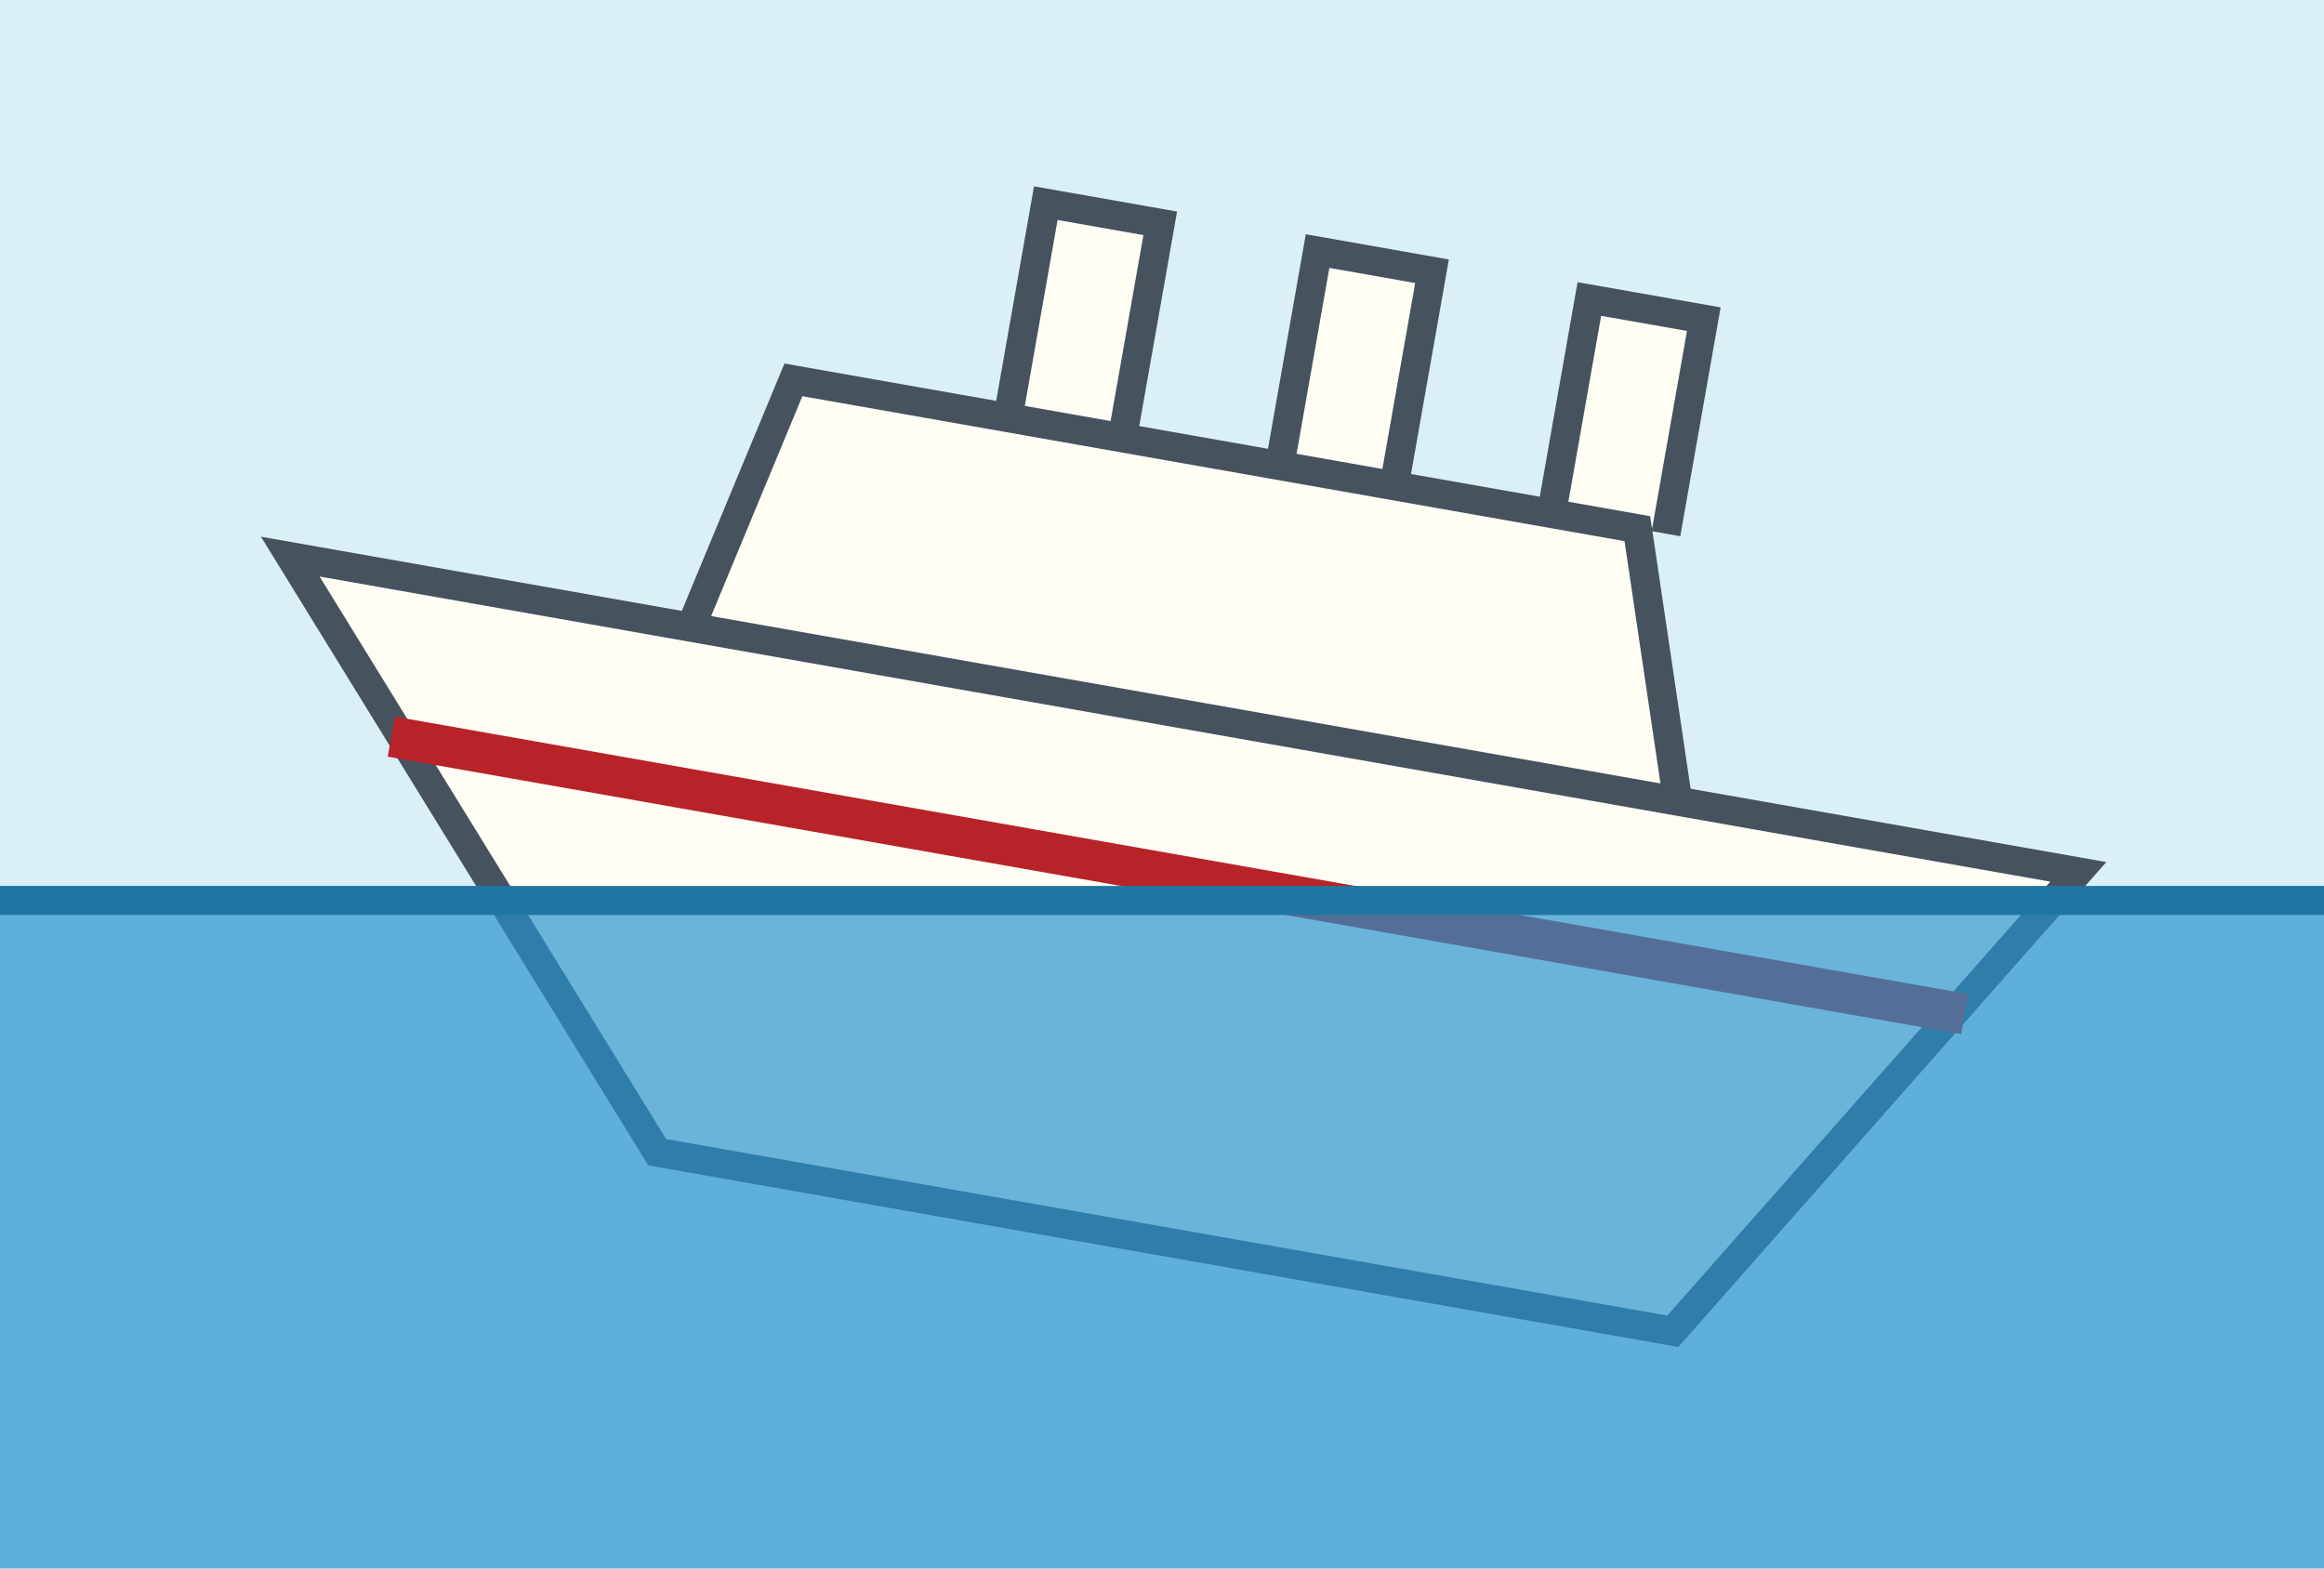
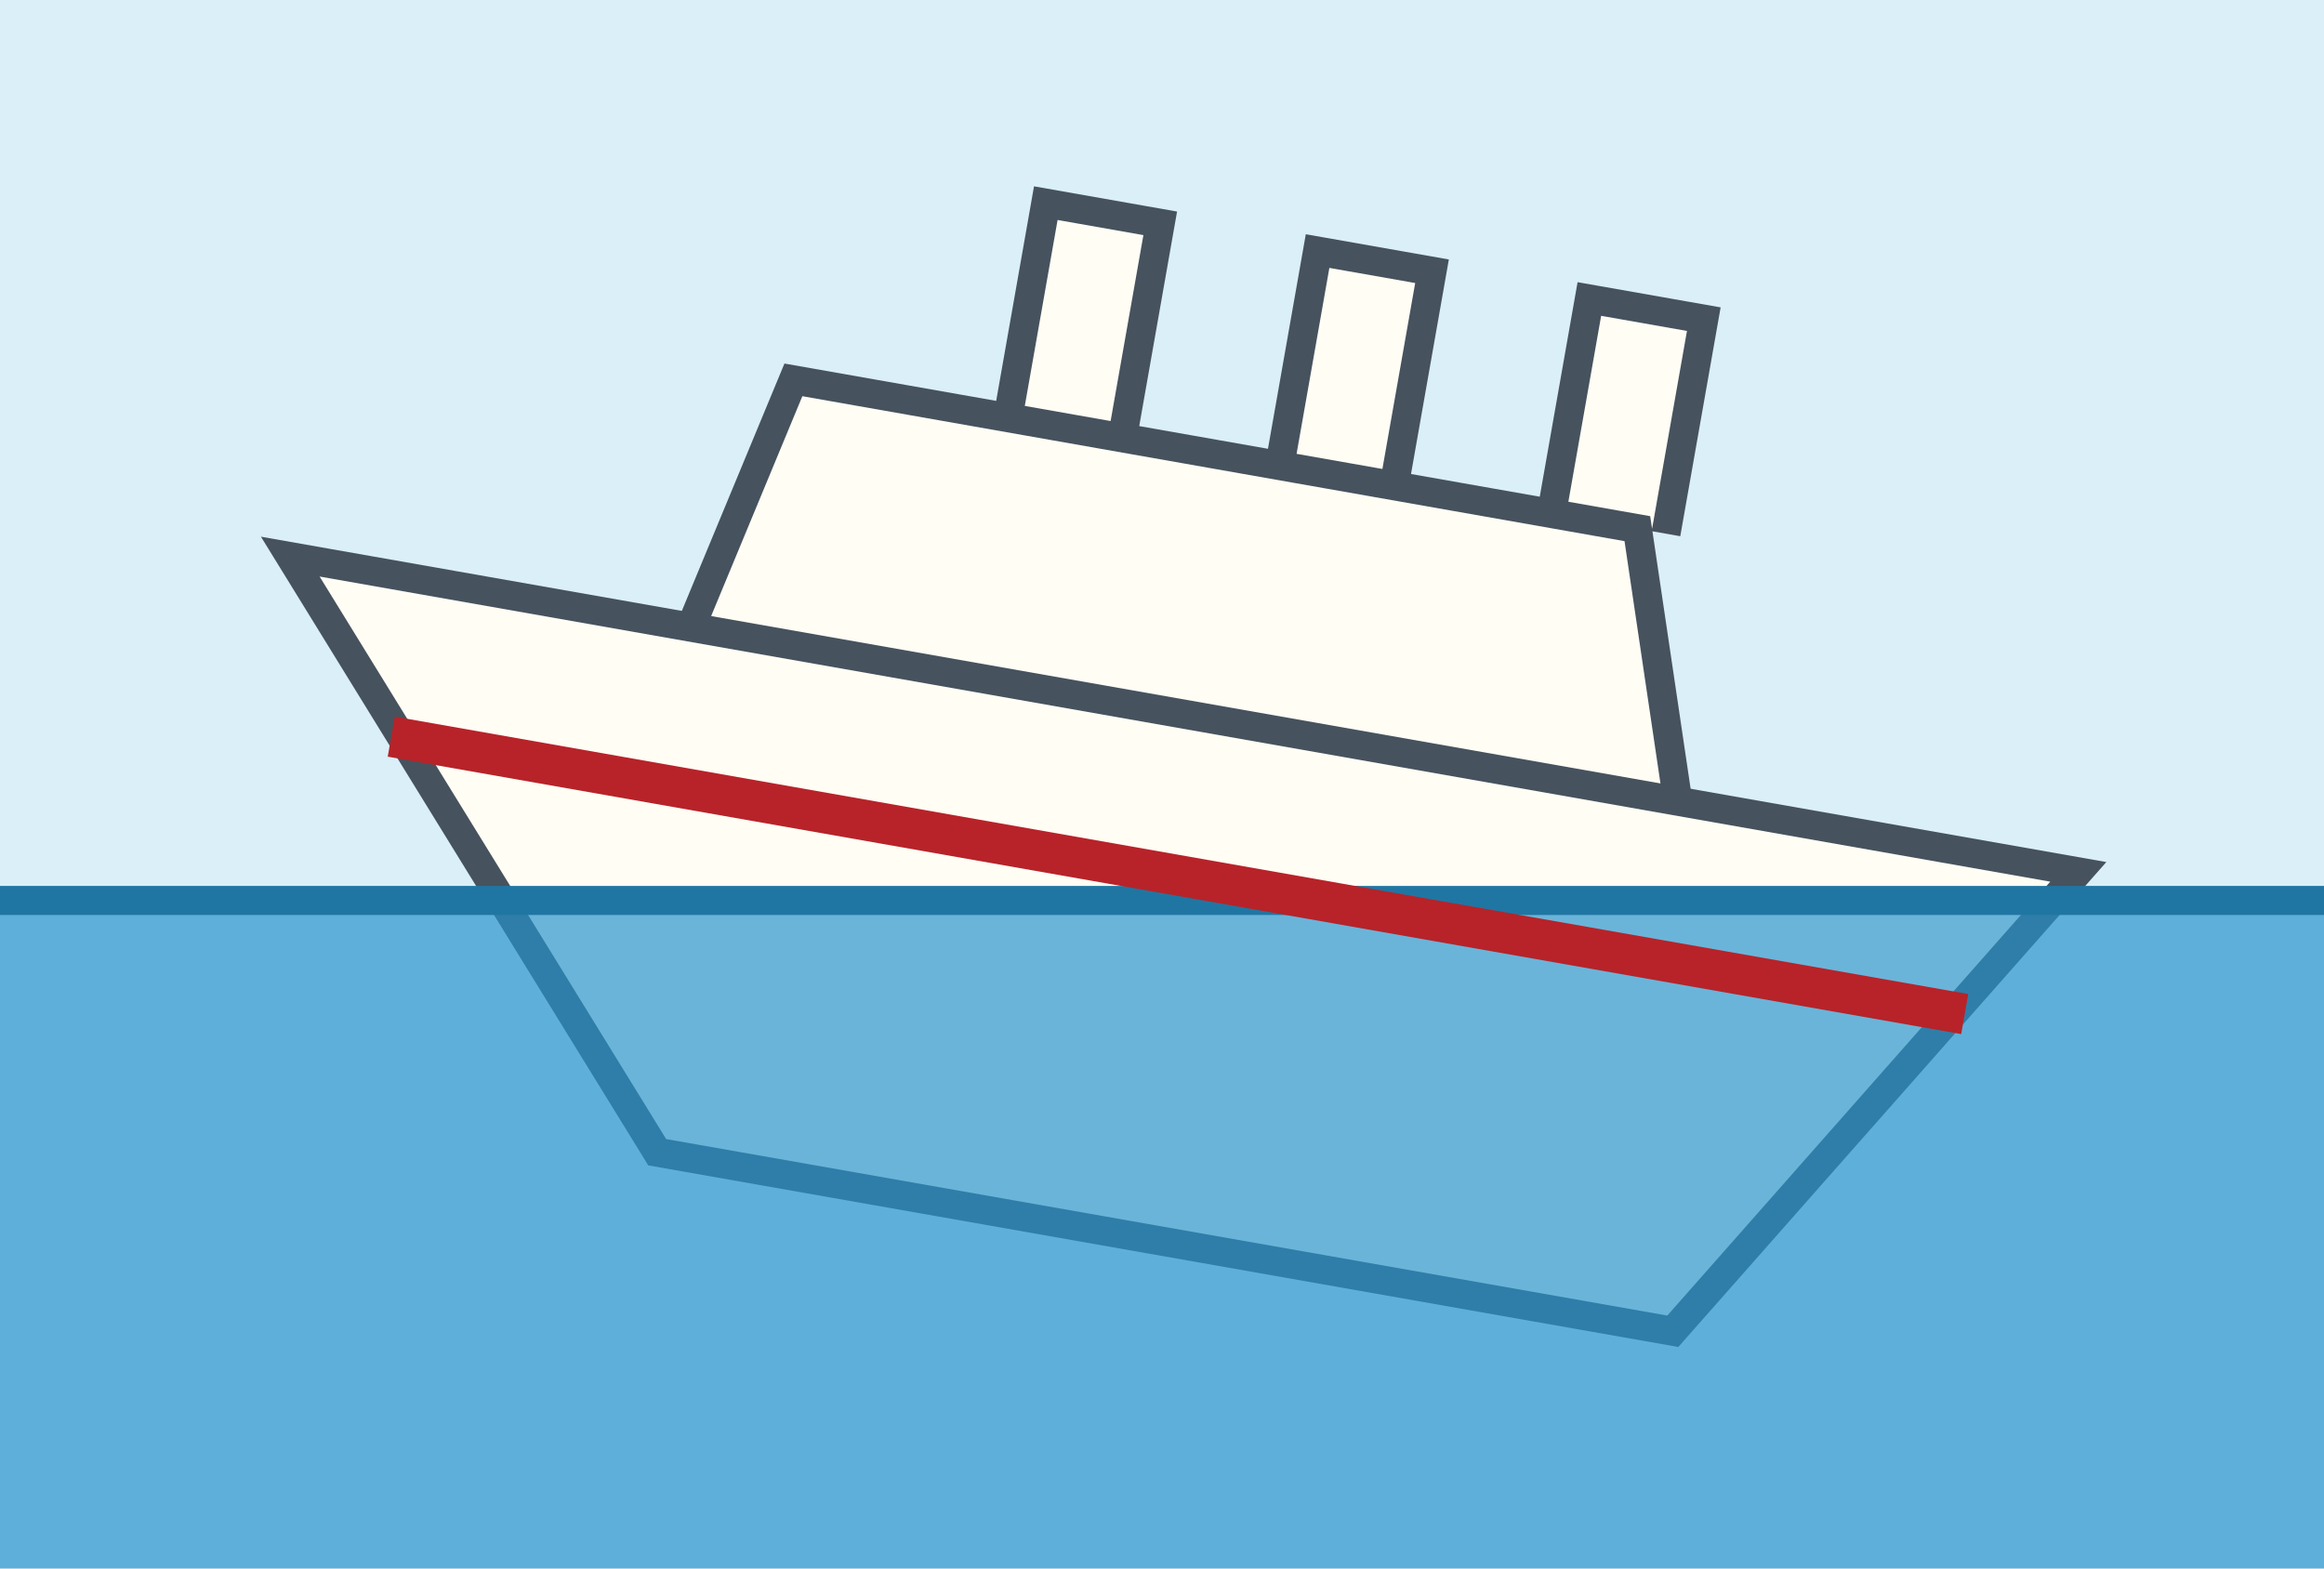
<svg xmlns="http://www.w3.org/2000/svg" width="160" height="108" viewBox="0 0 160 108">
  <rect width="160" height="108" fill="#daeff8" />
  <g transform="rotate(10 80 55)">
    <path d="M46 49l4-18h59l6 18M65 31v-15h8v15m11 0V16h8v15m11 0V16h8v15" fill="#fffdf4" stroke="#46525e" stroke-width="2" />
    <path fill="#fffdf4" stroke="#46525e" stroke-width="2" d="M18 49h125l-22 36H50z" />
-     <path d="M27 60h110" stroke="#b72329" stroke-width="2.8" />
  </g>
  <path fill="#2493cc" opacity=".68" d="M0 62h160v46H0z" />
  <path stroke="#2076a2" stroke-width="2" d="M0 62h160" />
+   <path transform="rotate(10 80 55)" d="M27 60h110" stroke="#b72329" stroke-width="2.8" />
</svg>
